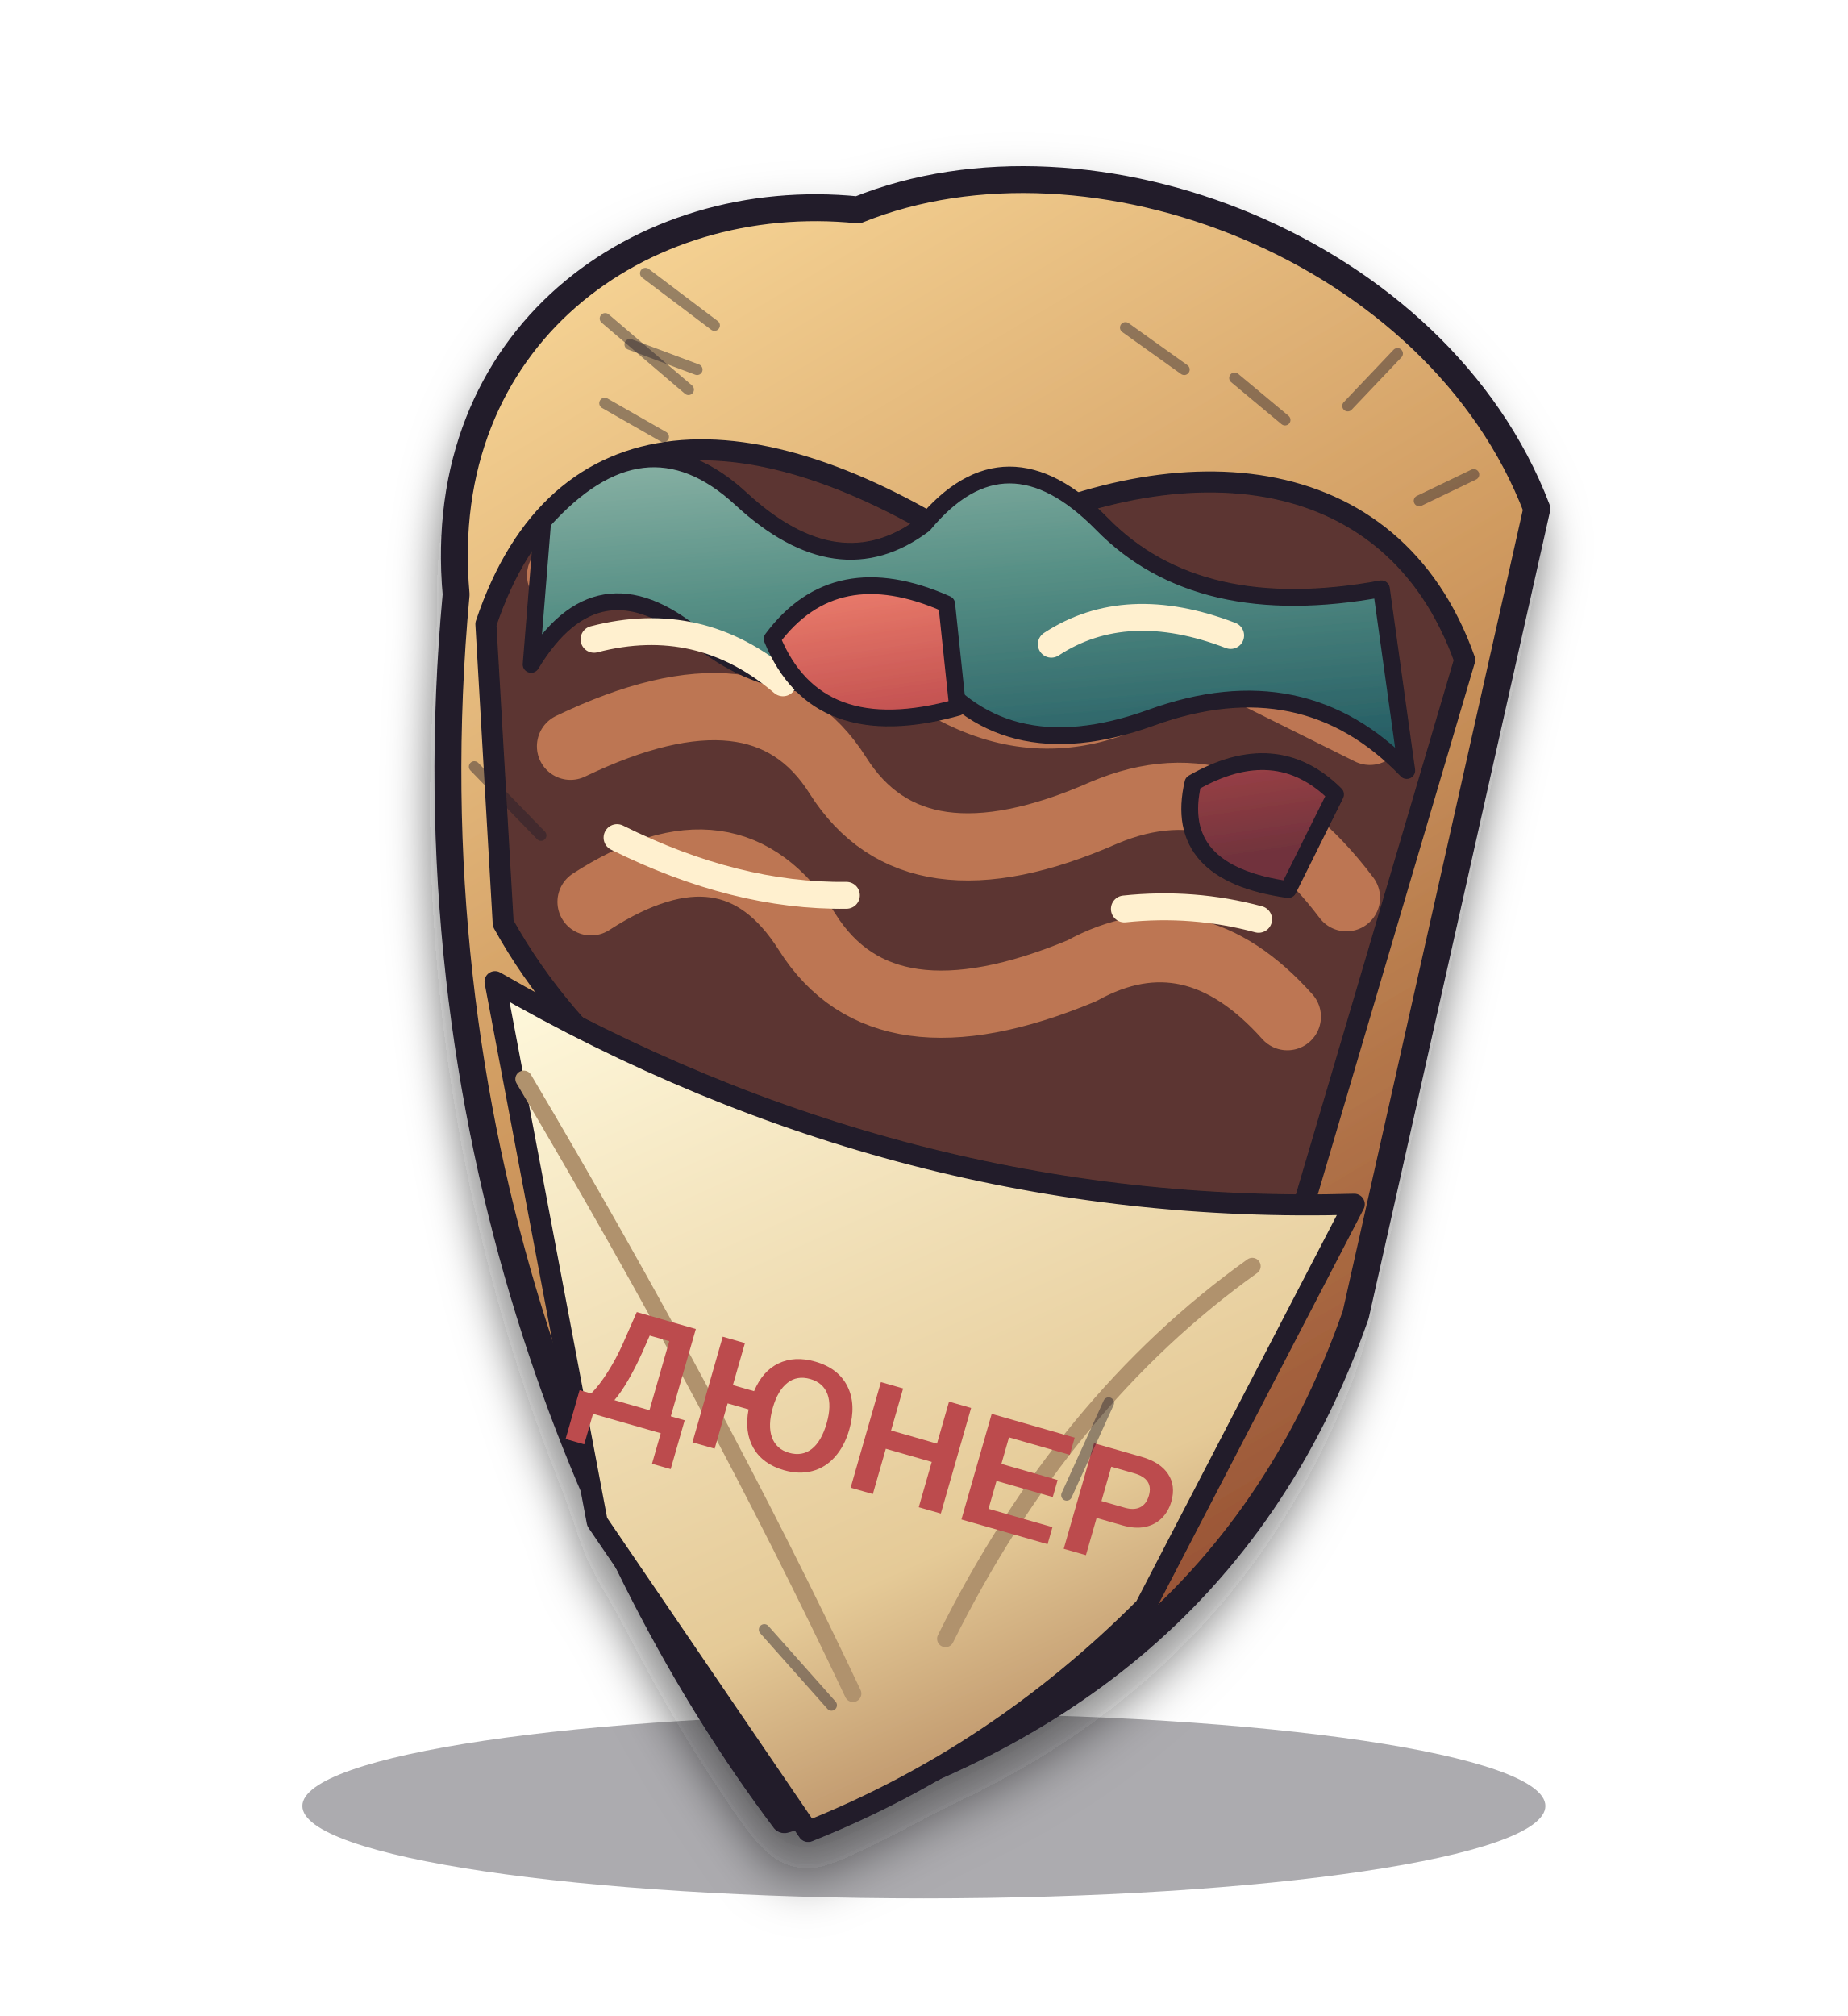
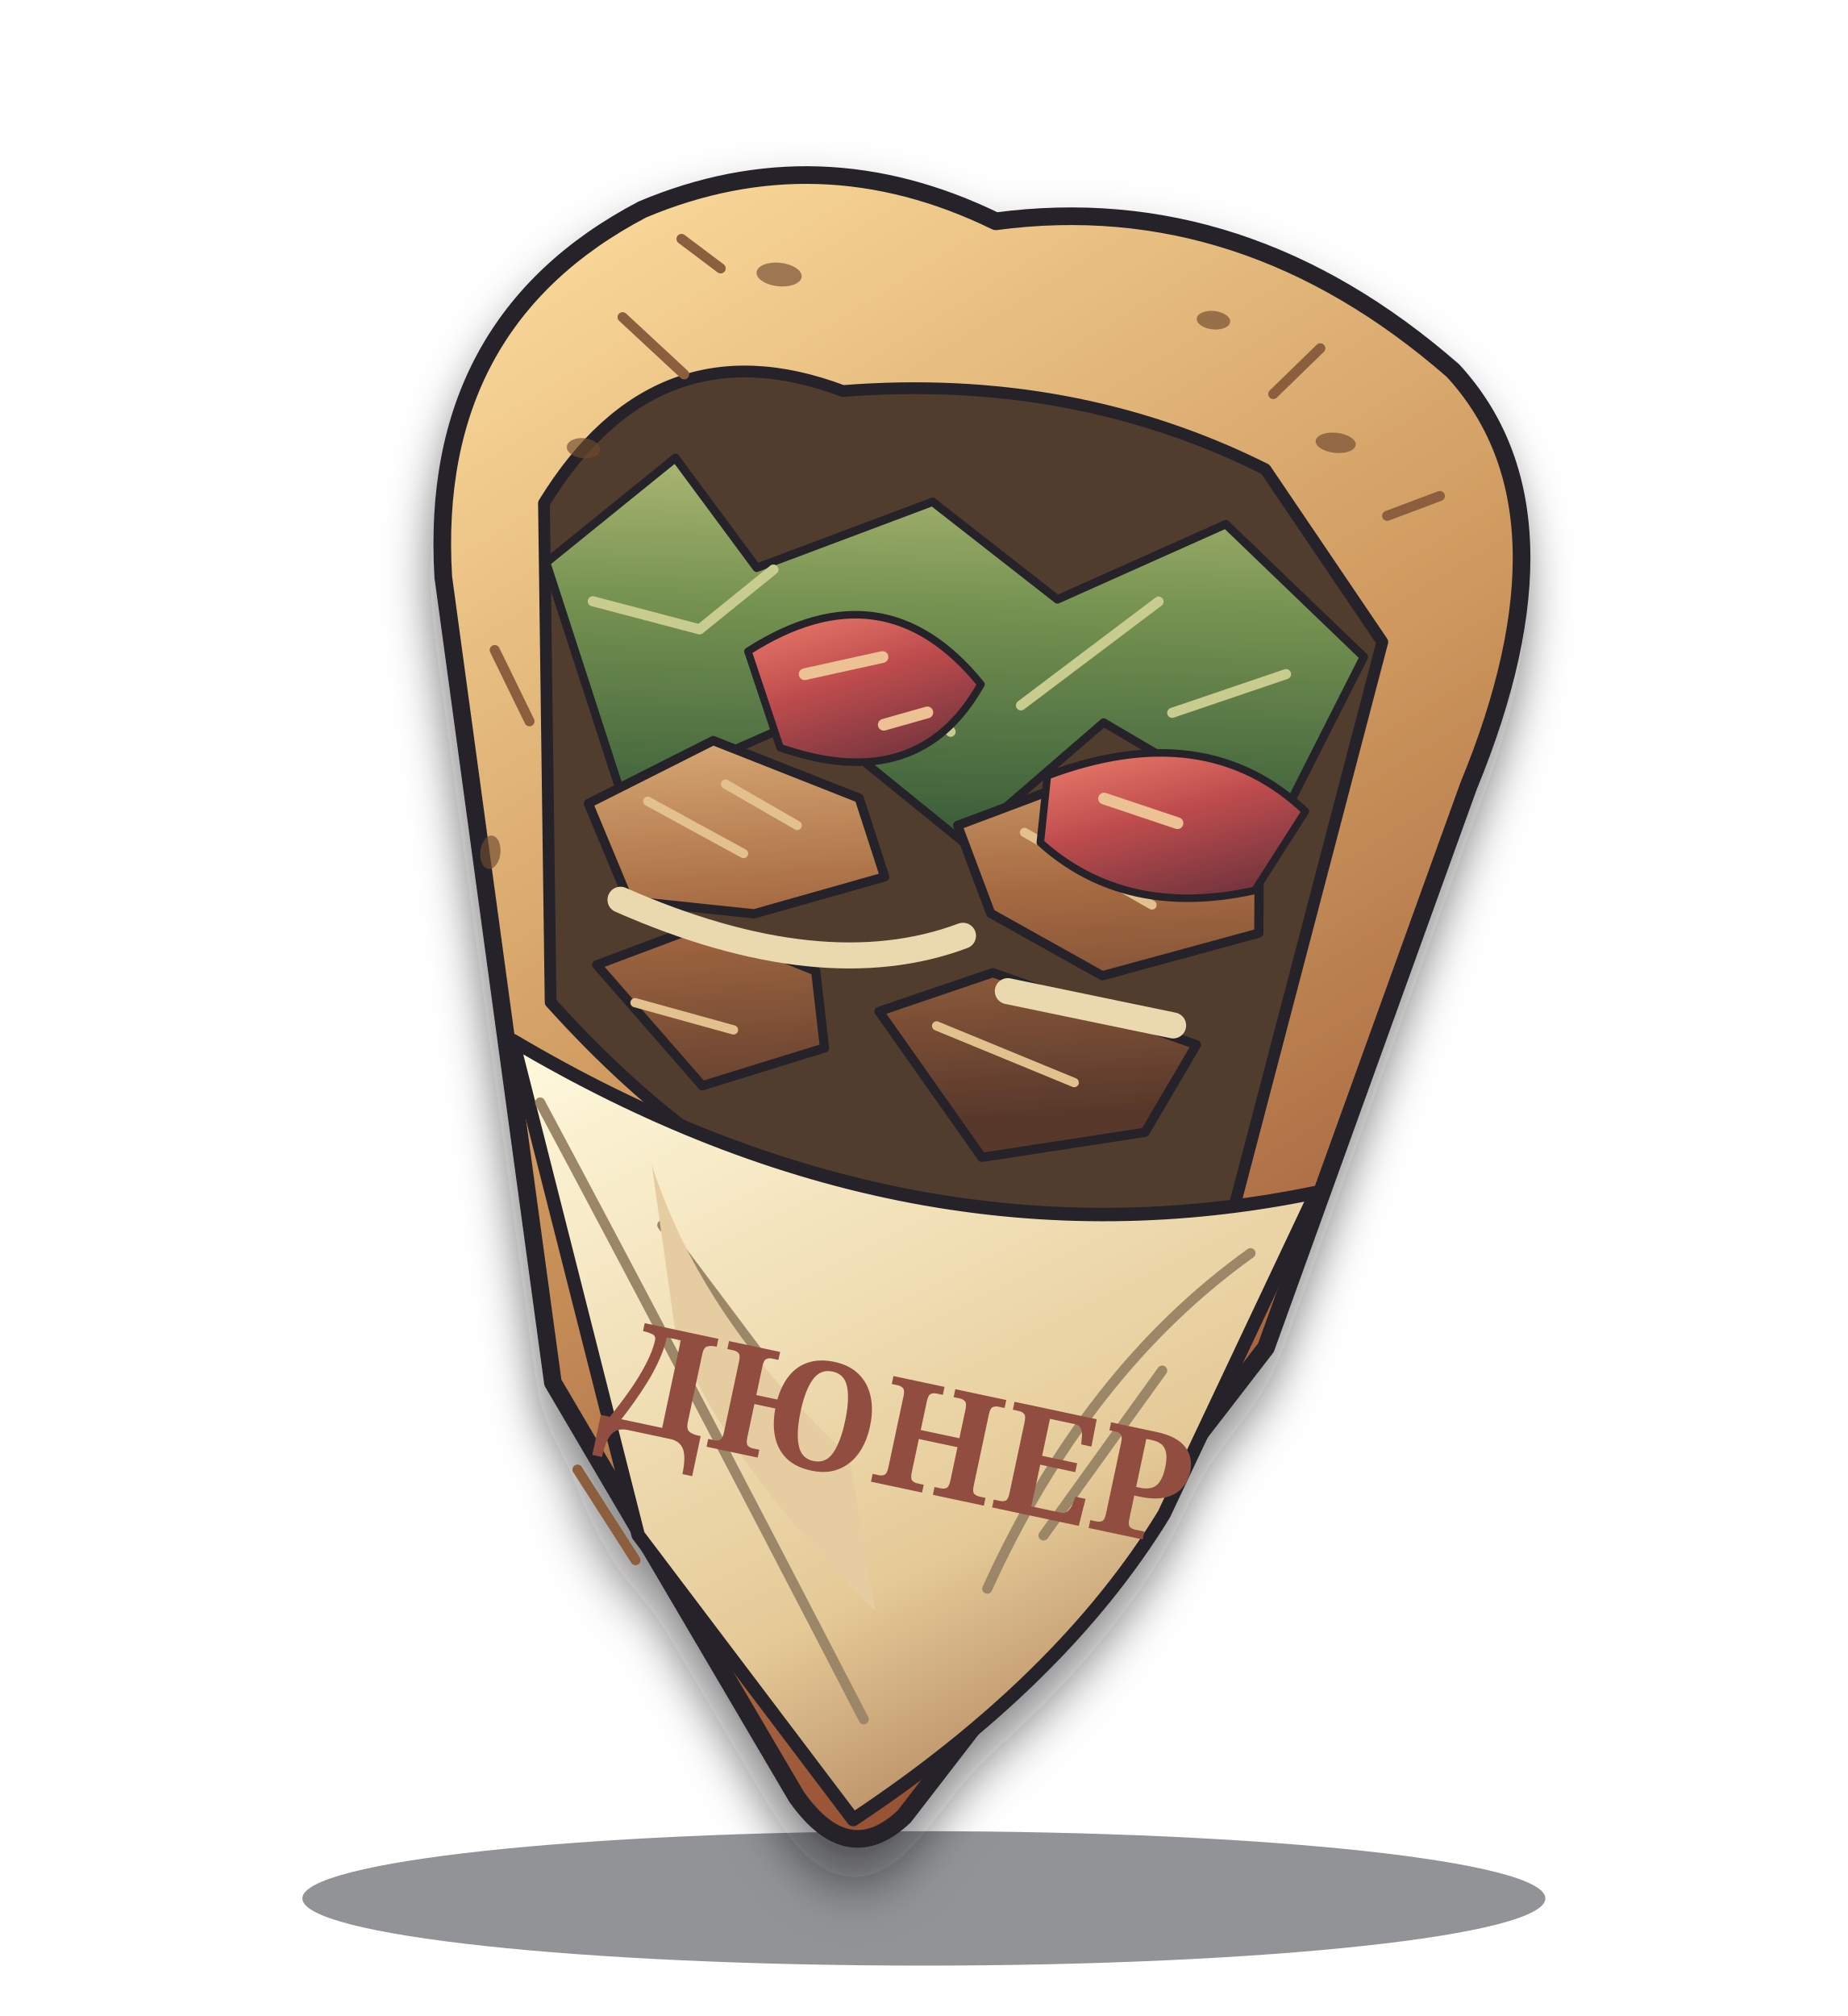
<svg xmlns="http://www.w3.org/2000/svg" viewBox="0 0 220 240" role="img" aria-labelledby="title">
  <defs>
    <linearGradient id="skin" x1="0" y1="0" x2=".85" y2="1">
      <stop stop-color="#efd0b4" />
      <stop offset=".48" stop-color="#cd9c7c" />
      <stop offset="1" stop-color="#945f52" />
    </linearGradient>
    <linearGradient id="paper" x1="0" y1="0" x2=".7" y2="1">
      <stop stop-color="#fff9dd" />
      <stop offset=".7" stop-color="#e5ca97" />
      <stop offset="1" stop-color="#af815a" />
    </linearGradient>
    <linearGradient id="gold" x1="0" y1="0" x2=".8" y2="1">
      <stop stop-color="#fff0a3" />
      <stop offset=".45" stop-color="#e6a743" />
      <stop offset="1" stop-color="#9d522d" />
    </linearGradient>
    <linearGradient id="teal" x1="0" y1="0" x2=".8" y2="1">
      <stop stop-color="#9abdaf" />
      <stop offset=".5" stop-color="#568f85" />
      <stop offset="1" stop-color="#245c63" />
    </linearGradient>
    <linearGradient id="pink" x1="0" y1="0" x2=".8" y2="1">
      <stop stop-color="#d7a4ae" />
      <stop offset=".5" stop-color="#a95977" />
      <stop offset="1" stop-color="#71294f" />
    </linearGradient>
    <linearGradient id="cloth" x1="0" y1="0" x2="1" y2="1">
      <stop stop-color="#66607b" />
      <stop offset=".5" stop-color="#353248" />
      <stop offset="1" stop-color="#161820" />
    </linearGradient>
    <linearGradient id="bread" x1="0" y1="0" x2=".5" y2="1">
      <stop stop-color="#ffe1a1" />
      <stop offset=".55" stop-color="#ce985e" />
      <stop offset="1" stop-color="#985335" />
    </linearGradient>
    <linearGradient id="beer" x1="0" y1="0" x2="1" y2="1">
      <stop stop-color="#b2b757" />
      <stop offset=".4" stop-color="#526941" />
      <stop offset="1" stop-color="#172d2c" />
    </linearGradient>
    <linearGradient id="red" x1="0" y1="0" x2=".7" y2="1">
      <stop stop-color="#f18370" />
      <stop offset=".5" stop-color="#be4c4d" />
      <stop offset="1" stop-color="#71333d" />
    </linearGradient>
    <radialGradient id="glow">
      <stop stop-color="#efbd7a" stop-opacity=".35" />
      <stop offset="1" stop-color="#efbd7a" stop-opacity="0" />
    </radialGradient>
    <radialGradient id="neon">
      <stop stop-color="#f05ba5" stop-opacity=".6" />
      <stop offset="1" stop-color="#f05ba5" stop-opacity="0" />
    </radialGradient>
    <filter id="shadow" x="-30%" y="-25%" width="160%" height="160%">
      <feDropShadow dx="0" dy="4" stdDeviation="3" flood-color="#100f19" flood-opacity=".52" />
    </filter>
    <filter id="bloom" x="-60%" y="-60%" width="220%" height="220%">
      <feGaussianBlur stdDeviation="3" />
    </filter>
    <pattern id="inkgrain" width="19" height="23" patternUnits="userSpaceOnUse">
      <path d="M2 4l3 1m8 12 2-1m-6 8 2 1" stroke="#fff4d4" stroke-width=".6" opacity=".15" />
      <path d="m9 8 2-1m6 14 2-1" stroke="#201b2a" stroke-width=".7" opacity=".2" />
    </pattern>
+     <linearGradient id="face-light" x1="0" y1="0" x2="1" y2=".65">
+       <stop stop-color="#edd2b6" />
+       <stop offset=".38" stop-color="#d3a482" />
+       <stop offset=".78" stop-color="#b47962" />
+       <stop offset="1" stop-color="#805347" />
+     </linearGradient>
+     <linearGradient id="cotton" x1="0" y1="0" x2="1" y2=".7">
+       <stop stop-color="#8bafa3" />
+       <stop offset=".36" stop-color="#648d82" />
+       <stop offset=".7" stop-color="#3c645e" />
+       <stop offset="1" stop-color="#243f41" />
+     </linearGradient>
+     <linearGradient id="glass-light" x1="0" y1="0" x2="1" y2=".12">
+       <stop stop-color="#102922" />
+       <stop offset=".16" stop-color="#527341" />
+       <stop offset=".3" stop-color="#b3ba70" />
+       <stop offset=".4" stop-color="#607747" />
+       <stop offset=".68" stop-color="#2c492f" />
+       <stop offset=".91" stop-color="#142e25" />
+       <stop offset="1" stop-color="#546640" />
+     </linearGradient>
+     <linearGradient id="leather" x1="0" y1="0" x2="1" y2="1">
+       <stop stop-color="#575565" />
+       <stop offset=".42" stop-color="#343643" />
+       <stop offset=".7" stop-color="#22242d" />
+       <stop offset="1" stop-color="#11171d" />
+     </linearGradient>
+     <linearGradient id="chicken" x1="0" y1="0" x2=".3" y2="1">
+       <stop stop-color="#dbad78" />
+       <stop offset=".45" stop-color="#a76b42" />
+       <stop offset="1" stop-color="#58382b" />
+     </linearGradient>
+     <linearGradient id="lettuce" x1="0" y1="0" x2=".2" y2="1">
+       <stop stop-color="#afb875" />
+       <stop offset=".4" stop-color="#789452" />
+       <stop offset="1" stop-color="#3e613b" />
+     </linearGradient>
  </defs>
-   <g stroke-linecap="round" stroke-linejoin="round">
-     <ellipse cx="110" cy="215" rx="74" ry="11" fill="#100f19" stroke="none" stroke-width="0" opacity=".35" />
-     <g transform="rotate(8 110 120)" filter="url(#shadow)">
-       <path d="M48 79C41 49 63 28 89 27C115 12 158 22 174 51L166 149C159 184 137 205 107 218C80 191 51 143 48 79Z" fill="url(#bread)" stroke="#211c2a" stroke-width="3.2" />
-       <path d="M52 82C57 55 80 52 108 65C130 49 156 47 168 70L157 144C127 157 80 145 59 117Z" fill="#5c3630" stroke="#211c2a" stroke-width="2.5" />
-       <path d="M60 75q18-13 39 2t38-4l21 7M64 95q21-14 32-1t32 0q15-9 30 6M69 113q15-13 26 0t33 0q12-9 25 2" fill="none" stroke="#bd7652" stroke-width="8" />
-       <path d="M57 69q10-15 23-6t22 0q8-13 21-3t34 3L163 84Q149 73 132 82T104 79Q90 88 77 80T58 86Z" fill="url(#teal)" stroke="#211c2a" stroke-width="2" />
-       <path d="M65 82q12-5 23 2M119 75q8-7 21-4M71 105q15 5 28 3M132 105q8-2 16-1" fill="none" stroke="#fff0cf" stroke-width="3.2" />
-       <path d="M86 79q6-11 20-7l3 12q-16 7-23-5M138 89q9-7 17-1l-4 12q-14 0-13-11" fill="url(#red)" stroke="#211c2a" stroke-width="2" />
-       <path d="M59 124Q111 145 164 136L146 187Q131 207 110 219L80 186Z" fill="url(#paper)" stroke="#211c2a" stroke-width="2.5" />
-       <path d="M64 135Q92 170 113 202M153 145Q133 164 123 194" fill="none" stroke="#b0926d" stroke-width="2" />
-       <text x="111" y="178" font-family="Arial,sans-serif" font-size="19" font-weight="900" text-anchor="middle" fill="#bc4b4d" transform="rotate(8 111 178)">ДЮНЕР</text>
-       <path d="M61 44l11 7M65 38l9 5M155 35l-5 7M166 48l-6 4M53 99l9 7" fill="none" stroke="#211c2a" stroke-width="1.3" opacity=".43" />
+   <g stroke="#25232a" stroke-linecap="round" stroke-linejoin="round" stroke-width="1.9">
+     <ellipse cx="110" cy="226" rx="74" ry="8" fill="#0d1016" stroke="none" opacity=".45" />
+     <g transform="rotate(6 110 127)" filter="url(#shadow)">
+       <path d="M47 75Q42 45 66 29Q86 18 108 26Q137 19 164 38Q181 53 171 87L154 156L117 216Q111 223 104 215L70 169Z" fill="url(#bread)" stroke-width="2.1" />
+       <path d="M58 65Q69 42 92 48Q119 43 143 52L159 71L148 143Q106 161 65 124Z" fill="#513c2e" stroke-width="1.4" />
+       <path d="M59 72L73 58L84 70L104 60L120 70L139 59L157 73L149 94L127 84L112 100L92 87L71 99Z" fill="url(#lettuce)" stroke-width="1" />
+       <path d="M65 76l13 2 8-8M87 82l14-3 8 8M117 83l15-14M135 82l13-6" stroke="#c9cc8f" fill="none" stroke-width="1.2" />
+       <path d="M67 100L81 91L99 96L103 105L88 111L73 111ZM111 98L125 91L147 97L148 107L130 114L116 108ZM70 119L82 113L96 117L98 126L84 132ZM104 121L117 115L142 121L137 132L118 137Z" fill="url(#chicken)" stroke-width="1.1" />
+       <path d="M74 99l12 5M83 96l9 4M119 98l16 7M75 123l12 2M111 122l17 5" stroke="#e2c18e" fill="none" stroke-width="1.1" />
+       <path d="M84 80Q99 68 112 81Q106 95 89 91Z" fill="url(#red)" stroke-width=".9" />
+       <path d="M121 91Q139 82 152 92L147 102Q132 107 121 99Z" fill="url(#red)" stroke-width=".9" />
+       <path d="M91 82l9-3M101 87l5-2M128 93l9 2" stroke="#ecc194" stroke-width="1.4" />
+       <path d="M72 111Q97 119 113 111M119 117l20 2" stroke="#ead9ae" stroke-width="3.1" fill="none" />
+       <path d="M61 129Q111 152 158 137L144 177Q134 198 111 217L82 186Z" fill="url(#paper)" stroke-width="1.6" />
+       <path d="M65 136Q84 164 111 205M151 145Q133 161 124 188M81 149l13 14M142 160l-12 21" stroke="#9c8668" stroke-width="1.2" fill="none" />
+       <path d="M79 142Q87 160 106 174L111 192Q92 177 84 162Z" fill="#e6cda1" stroke="none" />
+       <text x="111" y="177" font-family="Georgia,serif" font-size="18" font-weight="bold" text-anchor="middle" fill="#904e40" stroke="none" transform="rotate(6 111 177)">ДЮНЕР</text>
+       <path d="M65 42l8 6M71 32l5 3M148 37l-5 6M164 53l-6 3M54 83l5 8M74 179l8 10" stroke="#8b5f3c" stroke-width="1.2" fill="none" />
+       <g fill="#6f4a30" stroke="none" opacity=".65">
+         <ellipse cx="62" cy="58" rx="2" ry="1.2" />
+         <ellipse cx="83" cy="35" rx="2.7" ry="1.4" />
+         <ellipse cx="135" cy="35" rx="2" ry="1.1" />
+         <ellipse cx="151" cy="48" rx="2.4" ry="1.2" />
+         <ellipse cx="56" cy="107" rx="1.2" ry="2" />
+       </g>
    </g>
-     <path d="M75 41l8 3M72 48l7 4M134 39l7 5M147 45l6 5M91 194l8 9M132 167l-5 11" fill="none" stroke="#211c2a" stroke-width="1.3" opacity=".43" />
  </g>
</svg>
